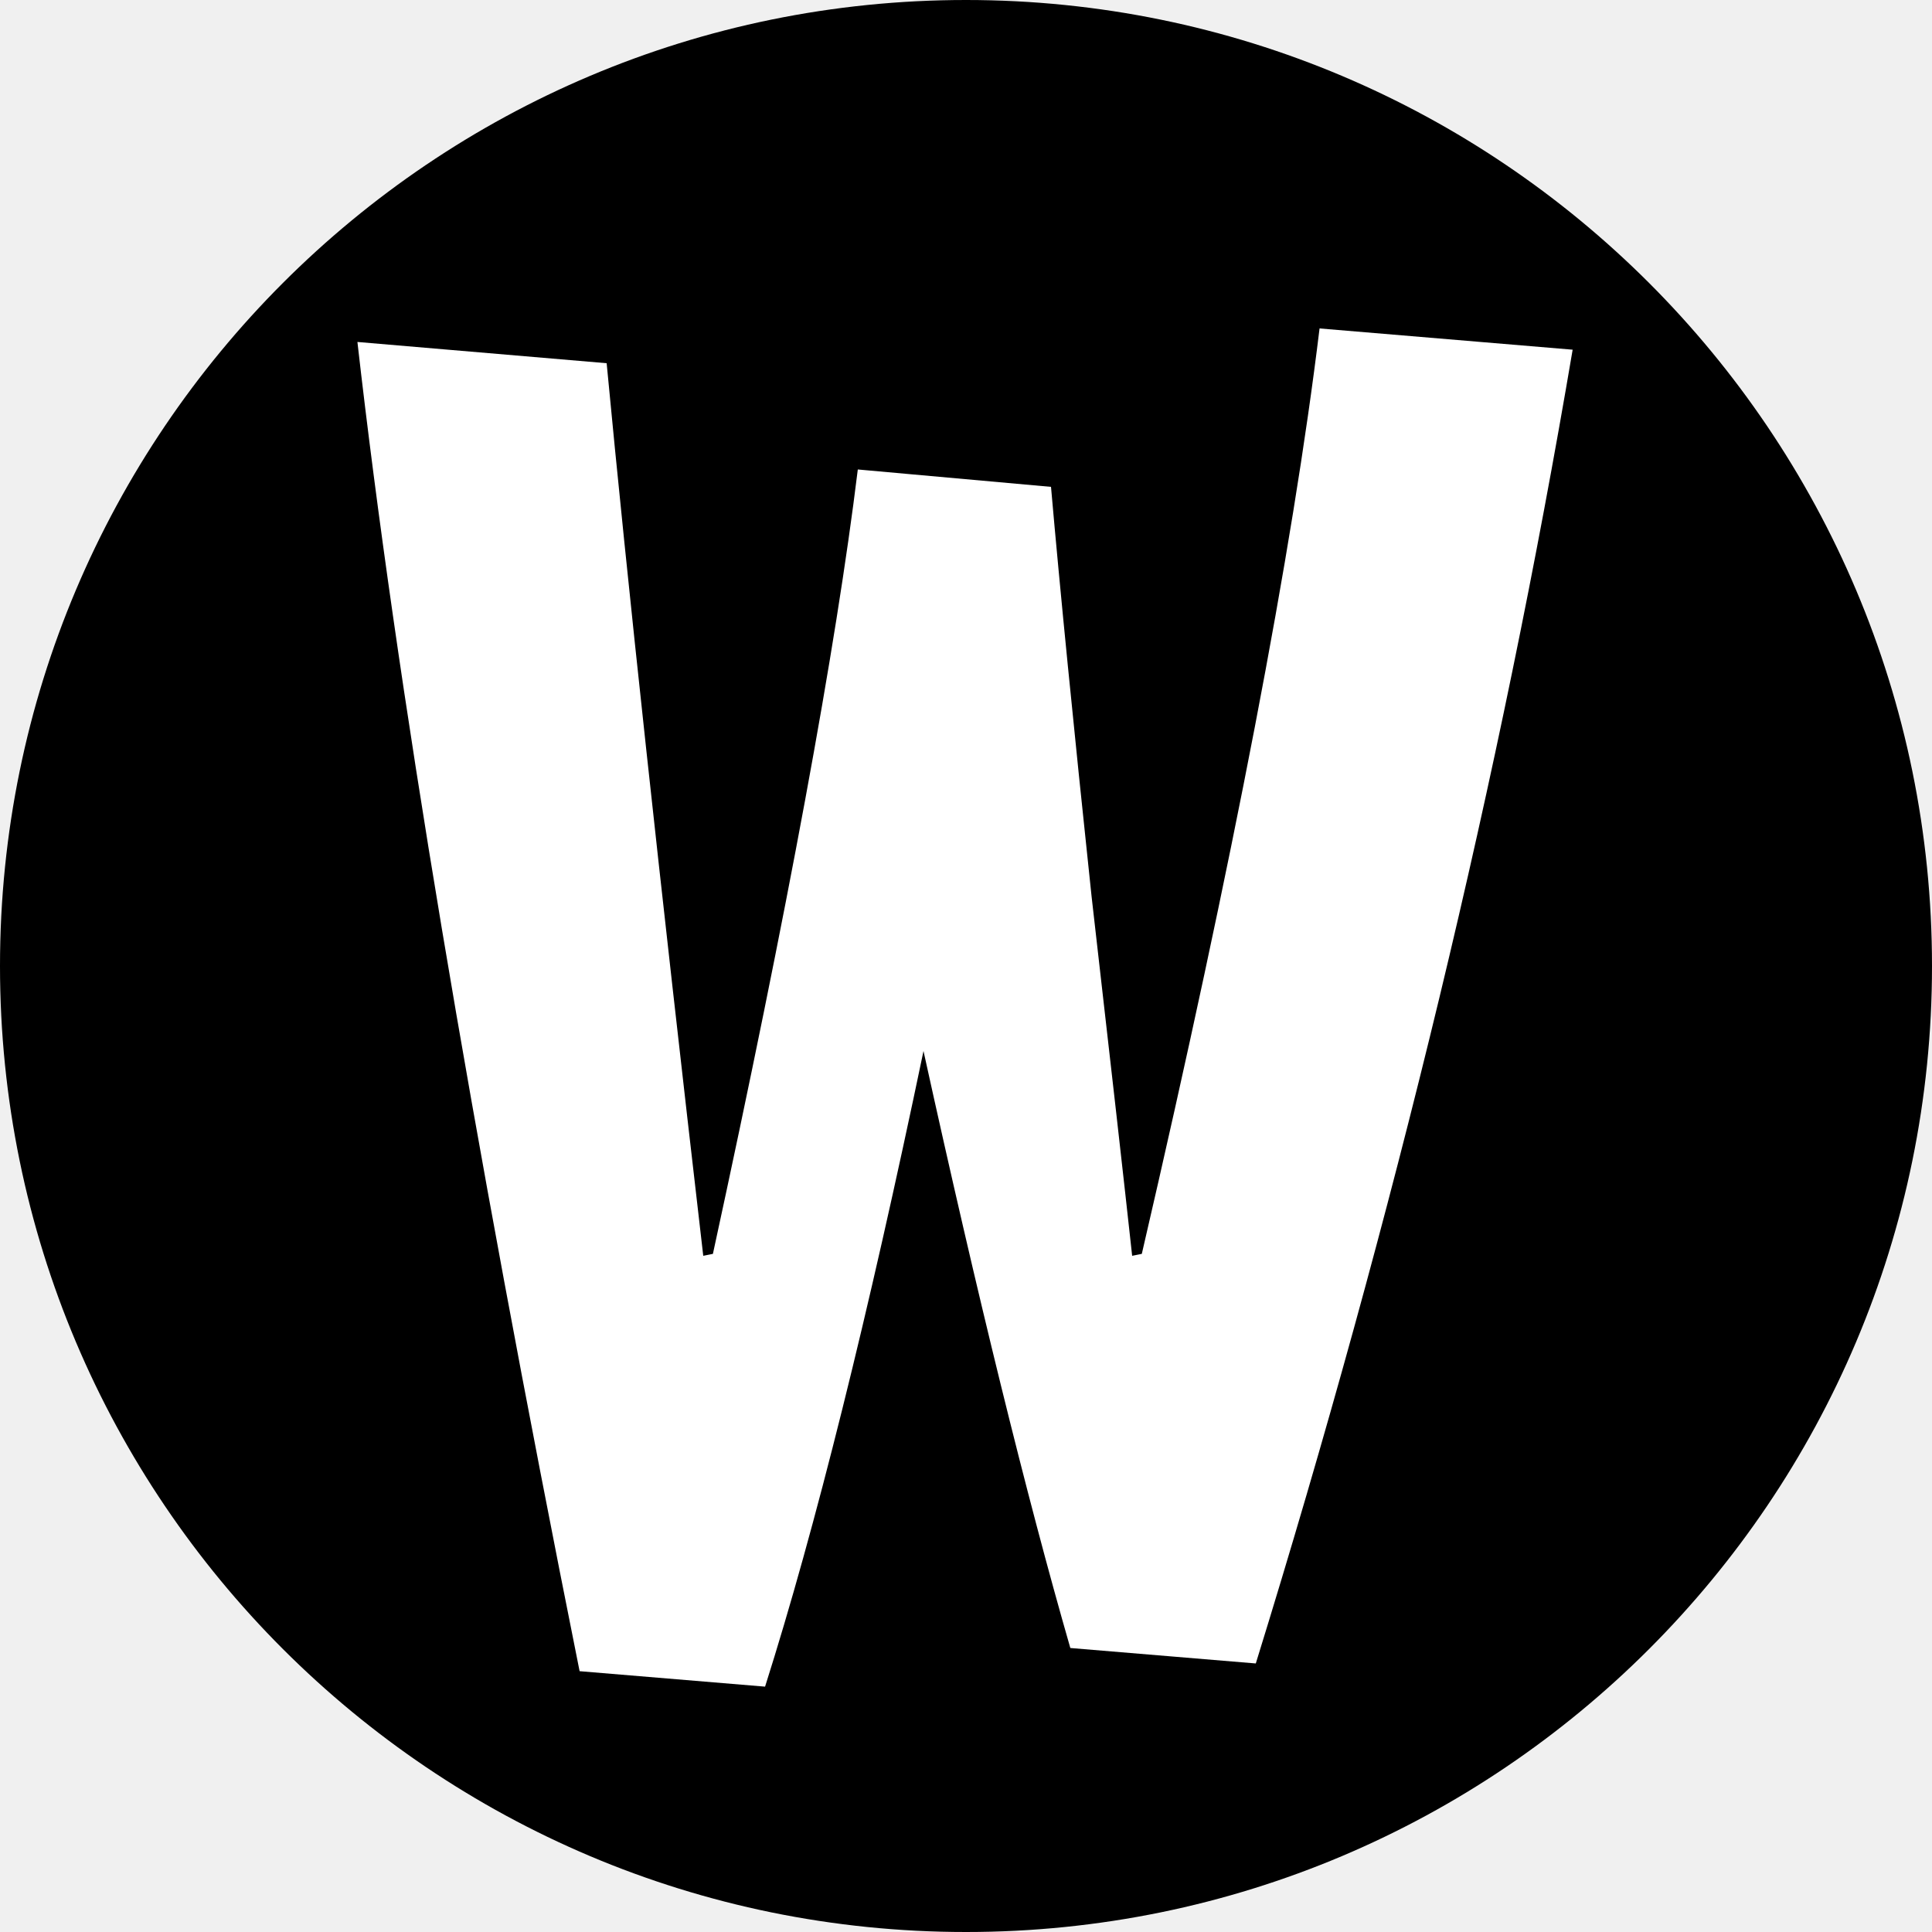
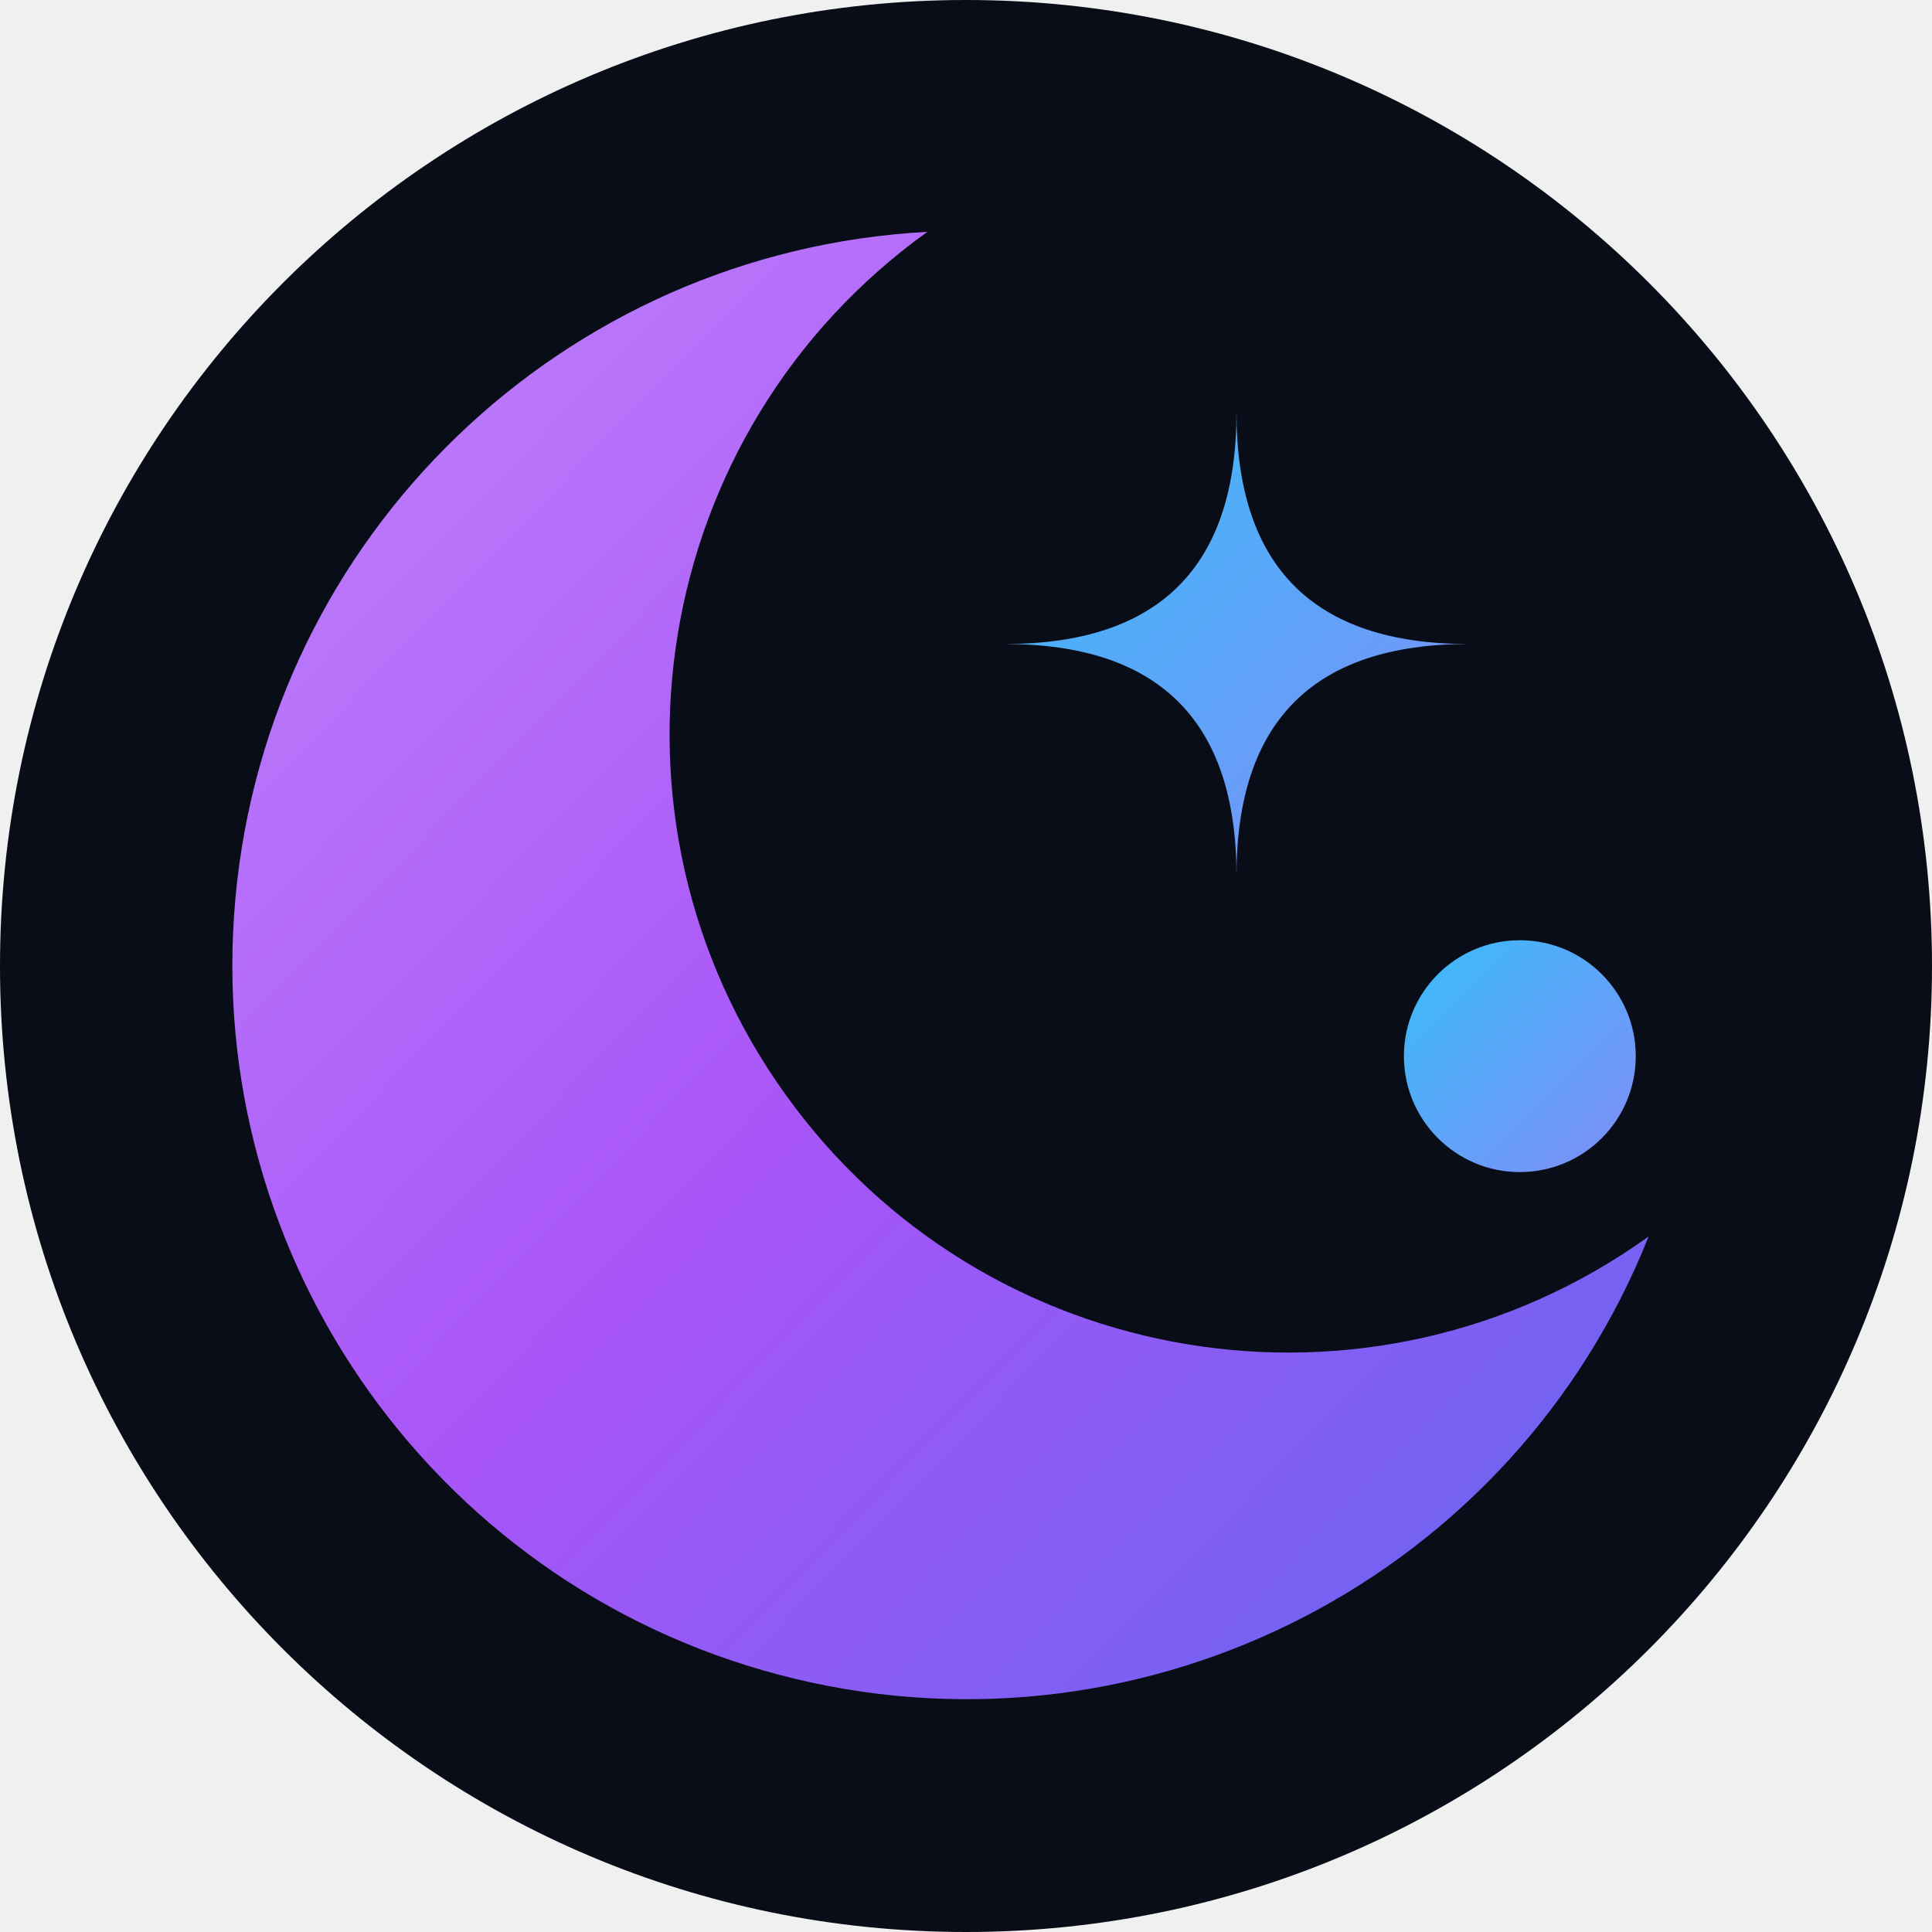
- <svg xmlns="http://www.w3.org/2000/svg" fill="#ffffff" viewBox="0 0 15 15">
-   <circle cx="7.5" cy="7.5" r="7.5" fill="#000000" />
-   <path transform="scale(0.75) translate(3.7,3.4)" d="m5.18 1.46 2 .18q.14 1.6.42 4.24.3 2.62.42 3.72l.1-.02Q9.54 3.46 9.96 0l2.62.22q-1.12 6.62-3.28 13.6l-1.92-.16Q6.7 11.3 5.86 7.48 5 11.6 4.22 14.06L2.3 13.9Q.6 5.42 0 .14l2.58.22q.32 3.38 1 9.24l.1-.02q1.16-5.34 1.5-8.12" />
+ <svg xmlns="http://www.w3.org/2000/svg" viewBox="0 0 15 15">
+   <defs>
+     <linearGradient id="winsleep-violet" x1="0%" y1="0%" x2="100%" y2="100%">
+       <stop offset="0%" stop-color="#c084fc" />
+       <stop offset="50%" stop-color="#a855f7" />
+       <stop offset="100%" stop-color="#6366f1" />
+     </linearGradient>
+     <linearGradient id="winsleep-star" x1="0%" y1="0%" x2="100%" y2="100%">
+       <stop offset="0%" stop-color="#38bdf8" />
+       <stop offset="100%" stop-color="#818cf8" />
+     </linearGradient>
+   </defs>
+   <circle cx="7.5" cy="7.5" r="7.5" fill="#090d18" />
+   <path d="M7.2 1.8A5.7 5.7 0 1 0 12.8 9.6 4.4 4.4 0 0 1 7.2 1.8Z" fill="url(#winsleep-violet)" />
+   <path d="M9.6 3.2Q9.6 5 11.4 5Q9.6 5 9.6 6.8Q9.6 5 7.8 5Q9.6 5 9.6 3.2Z" fill="url(#winsleep-star)" />
+   <circle cx="11.8" cy="8.2" r="0.9" fill="url(#winsleep-star)" />
</svg>
